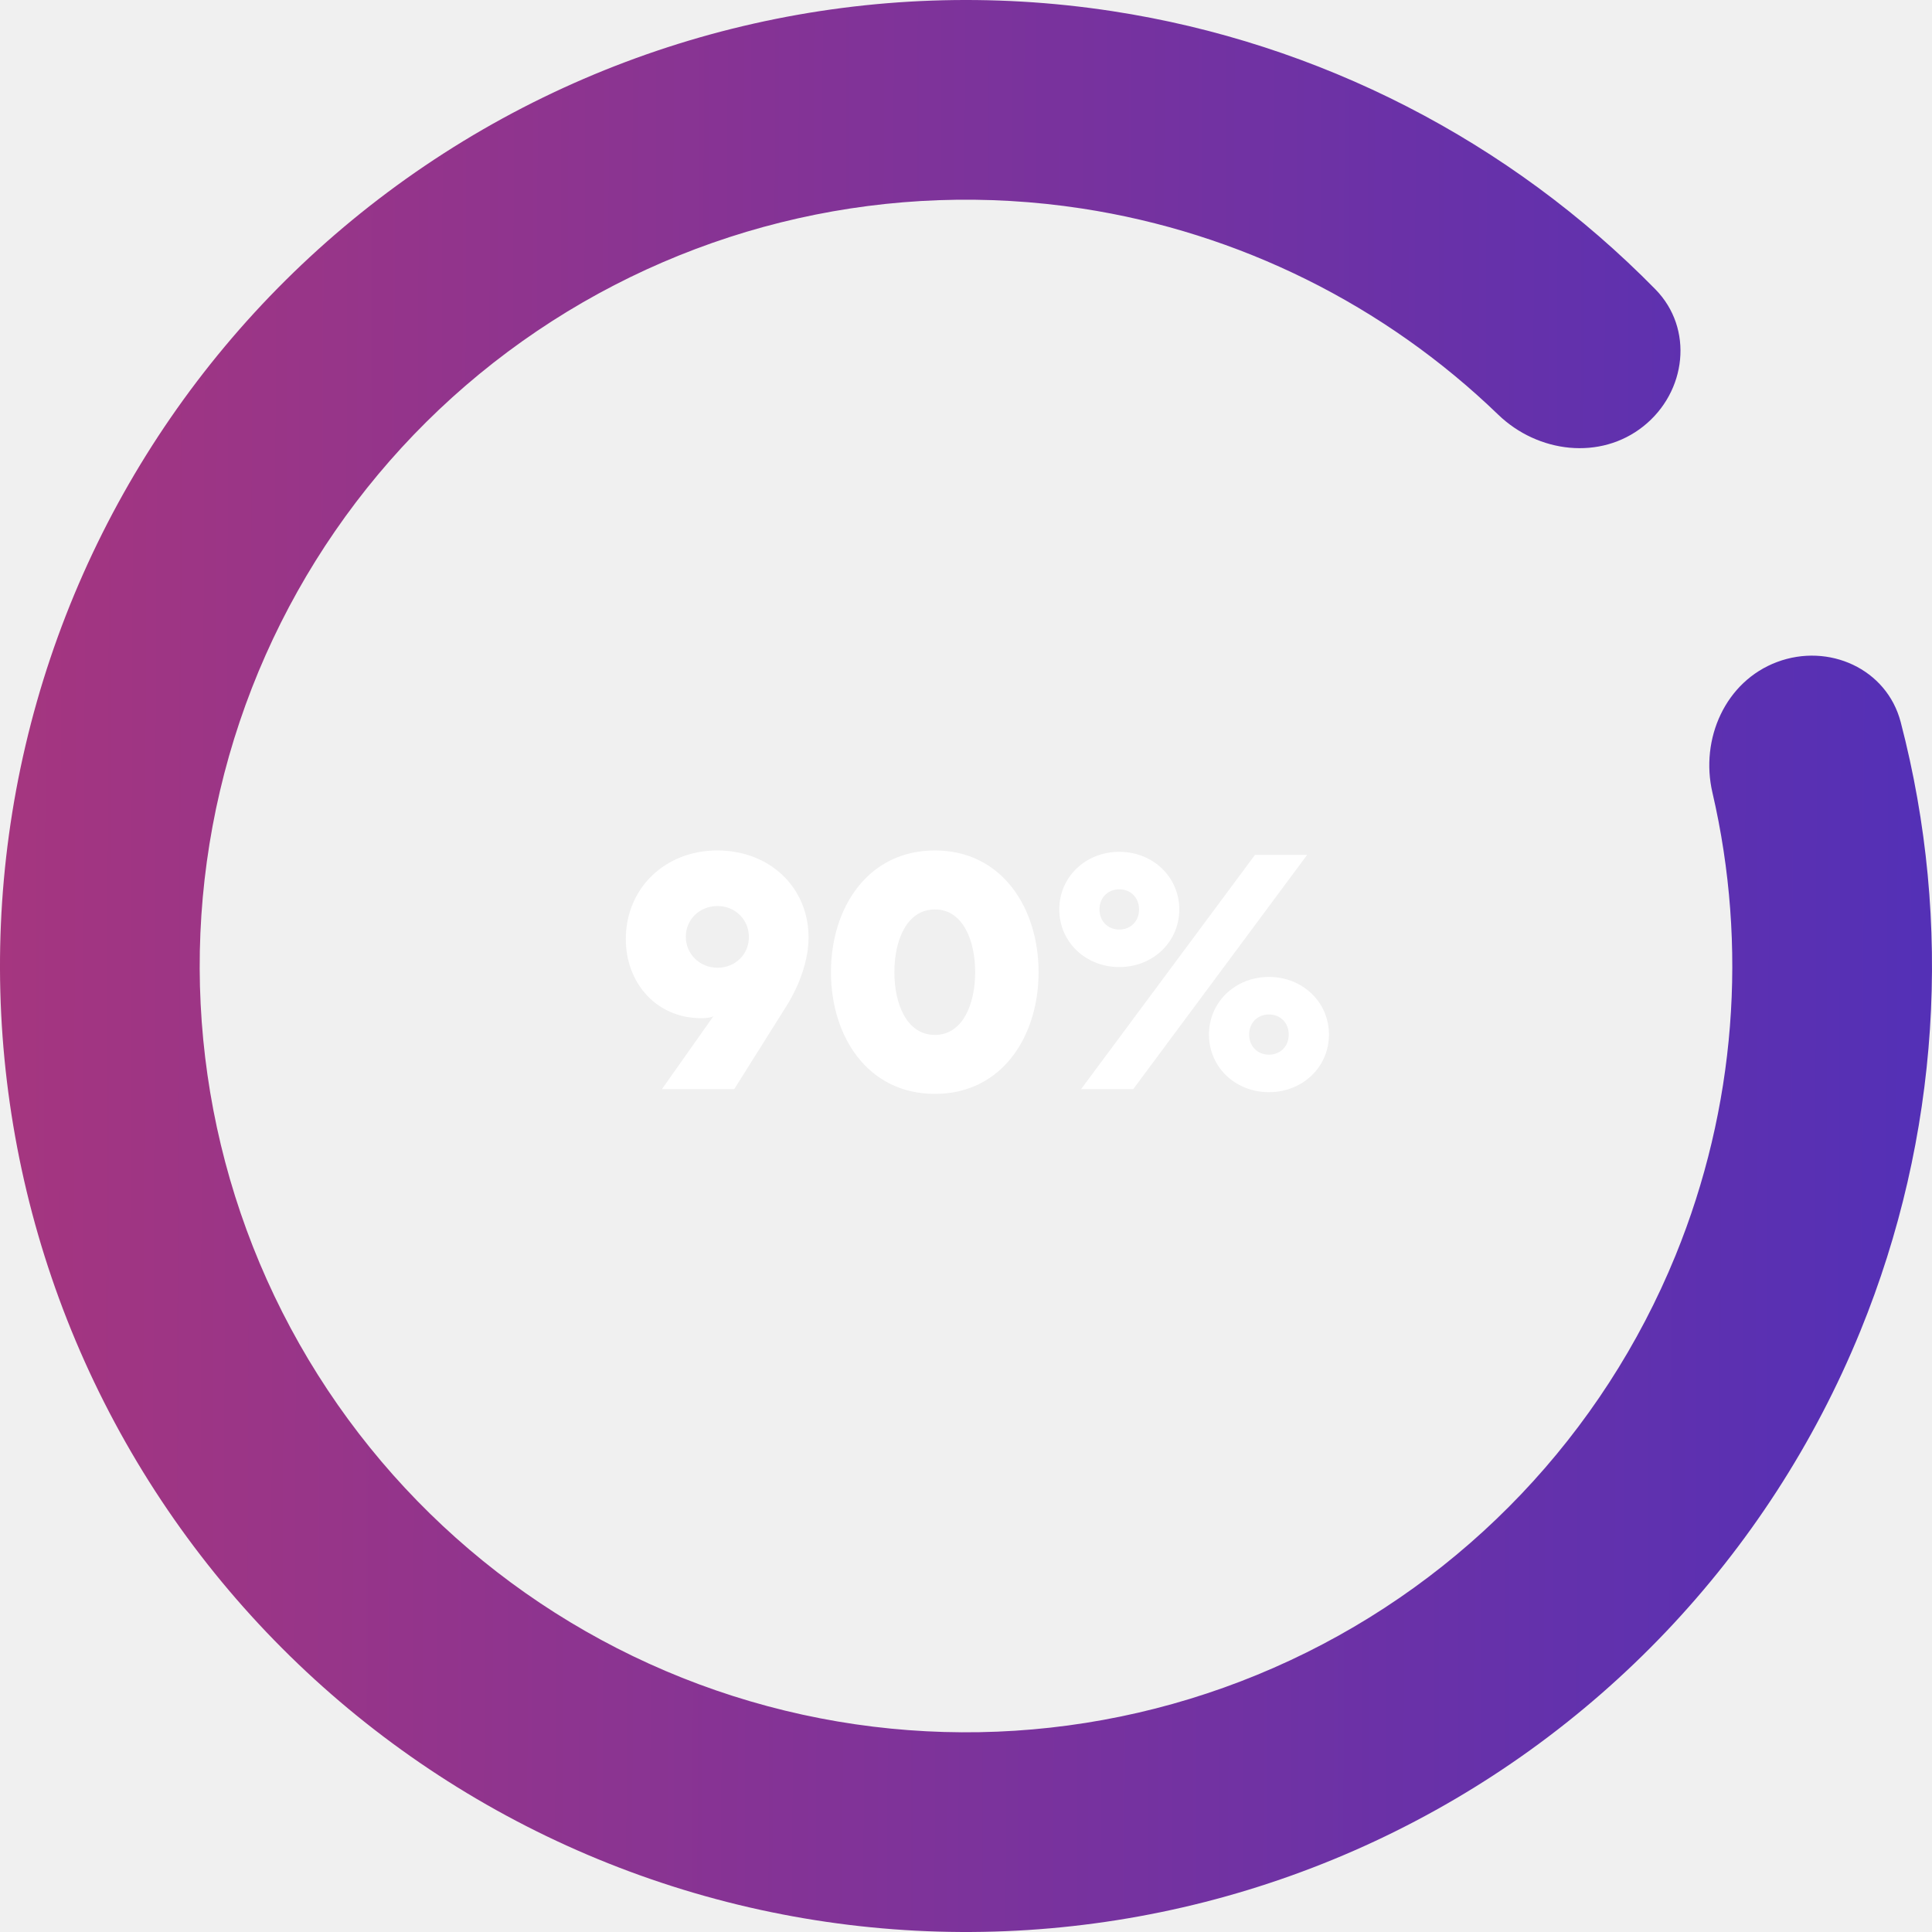
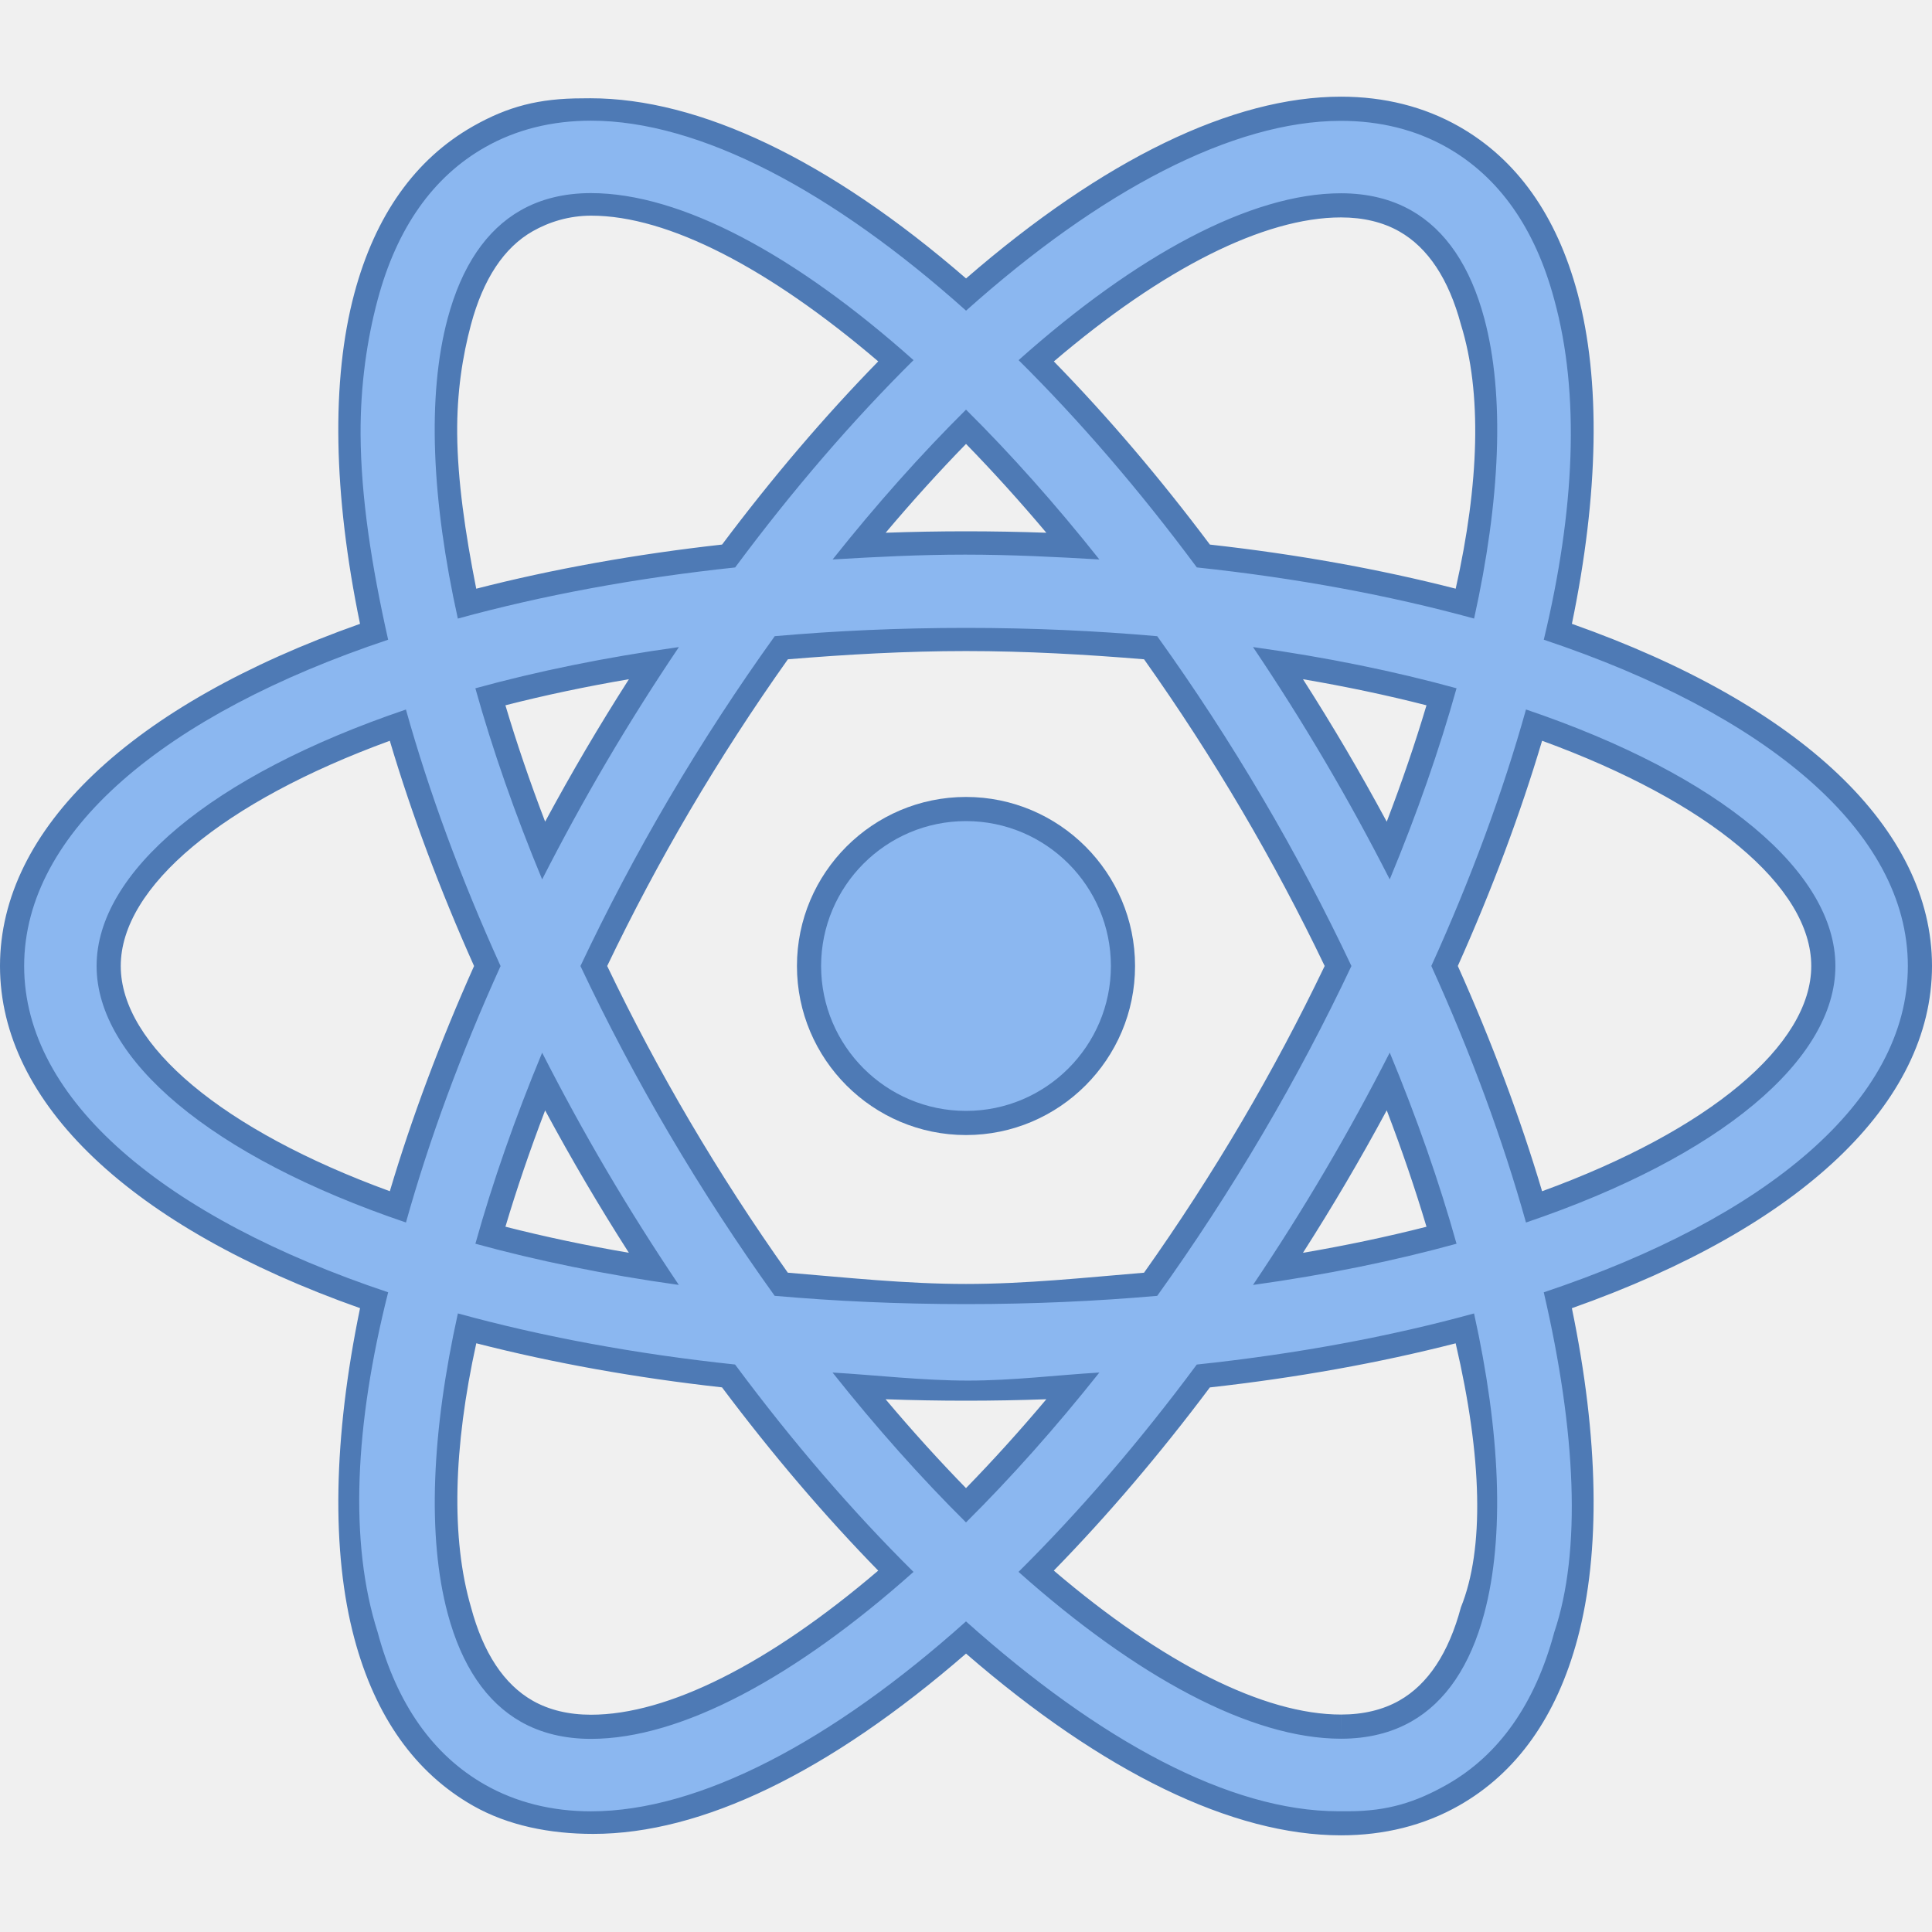
- <svg xmlns="http://www.w3.org/2000/svg" width="204" height="204" viewBox="0 0 204 204" fill="none">
-   <path d="M187.639 69.902C193.092 67.859 199.226 70.614 200.696 76.248C206.238 97.486 204.802 120.051 196.436 140.546C186.737 164.31 168.435 183.543 145.182 194.409C121.928 205.275 95.433 206.975 70.982 199.169C46.531 191.364 25.921 174.628 13.264 152.299C0.607 129.97 -3.166 103.69 2.696 78.702C8.559 53.713 23.627 31.854 44.894 17.484C66.161 3.114 92.064 -2.709 117.435 1.175C139.317 4.524 159.415 14.883 174.791 30.547C178.869 34.702 178.083 41.38 173.529 45.009C168.975 48.637 162.385 47.827 158.195 43.783C146.212 32.215 130.877 24.564 114.244 22.018C94.118 18.937 73.57 23.557 56.699 34.956C39.829 46.355 27.876 63.696 23.225 83.518C18.574 103.34 21.568 124.188 31.608 141.901C41.649 159.614 57.998 172.89 77.394 179.082C96.791 185.274 117.809 183.925 136.255 175.305C154.701 166.686 169.219 151.429 176.914 132.578C183.273 116.999 184.584 99.912 180.815 83.688C179.497 78.016 182.187 71.946 187.639 69.902Z" fill="url(#paint0_linear_16_349)" />
-   <path d="M66.08 99.16C66.08 103.804 69.32 107.512 74.036 107.512C74.648 107.512 75.08 107.44 75.332 107.296L69.896 115H77.528L83.072 106.18C84.476 103.912 85.376 101.32 85.376 98.98C85.376 93.724 81.308 89.8 75.728 89.8C70.256 89.8 66.08 93.76 66.08 99.16ZM72.416 98.908C72.416 97.072 73.892 95.668 75.764 95.668C77.636 95.668 79.076 97.108 79.076 98.944C79.076 100.78 77.636 102.184 75.764 102.184C73.892 102.184 72.416 100.744 72.416 98.908ZM109.665 102.652C109.665 95.848 105.777 89.8 98.721 89.8C91.629 89.8 87.741 95.848 87.741 102.652C87.741 109.456 91.629 115.504 98.721 115.504C105.777 115.504 109.665 109.456 109.665 102.652ZM102.969 102.652C102.969 106 101.673 109.276 98.721 109.276C95.733 109.276 94.437 106 94.437 102.652C94.437 99.304 95.733 96.028 98.721 96.028C101.673 96.028 102.969 99.304 102.969 102.652ZM124.521 96.028C124.521 92.608 121.749 89.944 118.185 89.944C114.621 89.944 111.849 92.608 111.849 96.028C111.849 99.448 114.621 102.112 118.185 102.112C121.749 102.112 124.521 99.448 124.521 96.028ZM120.273 96.028C120.273 97.288 119.373 98.152 118.185 98.152C116.997 98.152 116.097 97.288 116.097 96.028C116.097 94.768 116.997 93.904 118.185 93.904C119.373 93.904 120.273 94.768 120.273 96.028ZM138.021 90.268H132.513L114.153 115H119.661L138.021 90.268ZM127.653 109.24C127.653 112.66 130.425 115.324 133.989 115.324C137.553 115.324 140.325 112.66 140.325 109.24C140.325 105.82 137.553 103.156 133.989 103.156C130.425 103.156 127.653 105.82 127.653 109.24ZM131.901 109.24C131.901 107.98 132.801 107.116 133.989 107.116C135.177 107.116 136.077 107.98 136.077 109.24C136.077 110.5 135.177 111.364 133.989 111.364C132.801 111.364 131.901 110.5 131.901 109.24Z" fill="white" />
-   <defs>
-     <linearGradient id="paint0_linear_16_349" x1="-12.435" y1="91.215" x2="228.124" y2="92.098" gradientUnits="userSpaceOnUse">
-       <stop stop-color="#AA367C" />
-       <stop offset="1" stop-color="#4A2FBD" />
-     </linearGradient>
-   </defs>
+ <svg xmlns="http://www.w3.org/2000/svg" viewBox="0 0 80 80" width="500px" height="500px">
+   <path fill="#8bb7f0" d="M46.5,40c0,3.593-2.907,6.5-6.5,6.5s-6.5-2.907-6.5-6.5s2.907-6.5,6.5-6.5S46.5,36.407,46.5,40z" />
+   <path fill="#4e7ab5" d="M40,47c-3.859,0-7-3.14-7-7s3.141-7,7-7s7,3.14,7,7S43.859,47,40,47z M40,34c-3.309,0-6,2.691-6,6 s2.691,6,6,6s6-2.691,6-6S43.309,34,40,34z" />
+   <g>
+     <path fill="#8bb7f0" d="M24.474,75.503c-1.711,0-3.269-0.392-4.632-1.164c-2.28-1.293-3.856-3.521-4.686-6.62 c-0.965-3.607-0.85-8.398,0.332-13.878C5.956,50.562,0.5,45.531,0.5,40c0-5.532,5.455-10.562,14.987-13.84 c-1.182-5.481-1.298-10.272-0.333-13.879c0.83-3.1,2.406-5.328,4.685-6.62c1.362-0.772,2.921-1.164,4.632-1.164 c4.388,0,9.891,2.73,15.531,7.698c5.64-4.963,11.141-7.691,15.524-7.691c1.711,0,3.269,0.392,4.632,1.164 c2.277,1.291,3.854,3.515,4.684,6.611c0.966,3.606,0.85,8.398-0.333,13.88C74.043,29.437,79.5,34.468,79.5,40 s-5.457,10.563-14.991,13.842c1.182,5.481,1.298,10.272,0.332,13.878c-0.83,3.097-2.405,5.321-4.68,6.612 c-1.364,0.772-2.923,1.164-4.633,1.164c-4.386,0-9.889-2.728-15.527-7.689C34.361,72.774,28.859,75.503,24.474,75.503z M19.337,55.006c-0.991,4.717-1.102,8.747-0.316,11.679c0.542,2.026,1.481,3.431,2.794,4.175c0.753,0.427,1.648,0.644,2.659,0.644 c3.394,0,7.862-2.282,12.621-6.437c-2.385-2.402-4.713-5.121-6.928-8.091C26.336,56.56,22.696,55.898,19.337,55.006z M42.906,65.065c4.758,4.151,9.227,6.431,12.621,6.432c1.011,0,1.906-0.217,2.661-0.644c1.309-0.742,2.246-2.144,2.787-4.167 c0.786-2.934,0.676-6.963-0.315-11.679c-3.362,0.892-7.003,1.554-10.833,1.97C47.613,59.947,45.288,62.665,42.906,65.065z M35.566,57.393c1.452,1.776,2.938,3.433,4.434,4.94c1.492-1.506,2.979-3.163,4.43-4.94C42.939,57.464,41.454,57.5,40,57.5 C38.545,57.5,37.059,57.464,35.566,57.393z M32.349,53.179C34.844,53.392,37.417,53.5,40,53.5c2.585,0,5.155-0.108,7.646-0.32 c1.486-2.084,2.903-4.268,4.214-6.495c1.268-2.155,2.461-4.404,3.547-6.686c-1.083-2.276-2.275-4.524-3.546-6.684 c-1.308-2.222-2.725-4.406-4.215-6.495C45.157,26.608,42.587,26.5,40,26.5c-2.588,0-5.159,0.108-7.647,0.321 c-1.49,2.086-2.909,4.27-4.219,6.495c-1.27,2.159-2.462,4.407-3.546,6.686c1.082,2.274,2.274,4.522,3.545,6.684 C29.437,48.901,30.854,51.084,32.349,53.179z M57.491,44.779c-0.706,1.346-1.438,2.666-2.185,3.934 c-0.753,1.282-1.554,2.568-2.386,3.836c2.374-0.366,4.645-0.835,6.771-1.4C59.101,49.1,58.362,46.963,57.491,44.779z M20.304,51.148c2.127,0.564,4.397,1.034,6.768,1.4c-0.837-1.276-1.638-2.563-2.386-3.835c-0.745-1.267-1.478-2.585-2.183-3.931 C21.636,46.956,20.898,49.091,20.304,51.148z M59.816,40c1.528,3.391,2.773,6.743,3.708,9.977C70.926,47.373,75.5,43.574,75.5,40 s-4.574-7.373-11.976-9.977C62.591,33.257,61.345,36.609,59.816,40z M16.472,30.025C9.073,32.628,4.5,36.427,4.5,40 c0,3.574,4.573,7.373,11.974,9.976c0.934-3.235,2.179-6.587,3.705-9.974C18.652,36.614,17.407,33.262,16.472,30.025z M20.303,28.852c0.594,2.054,1.332,4.19,2.2,6.368c0.704-1.342,1.436-2.661,2.184-3.932c0.752-1.279,1.553-2.565,2.388-3.836 C24.701,27.817,22.431,28.287,20.303,28.852z M52.922,27.451c0.837,1.277,1.638,2.563,2.386,3.837 c0.746,1.267,1.479,2.586,2.185,3.932c0.869-2.177,1.607-4.313,2.201-6.369C57.564,28.286,55.294,27.816,52.922,27.451z M24.471,8.497c-1.011,0-1.905,0.216-2.657,0.644c-1.312,0.744-2.252,2.149-2.795,4.175c-0.785,2.935-0.675,6.964,0.317,11.679 c3.36-0.892,7.002-1.555,10.834-1.971c2.217-2.971,4.545-5.688,6.927-8.088C32.337,10.779,27.866,8.497,24.471,8.497z M49.828,23.023c3.83,0.416,7.471,1.078,10.833,1.97c0.992-4.716,1.103-8.746,0.316-11.68c-0.542-2.022-1.48-3.424-2.79-4.166 c-0.754-0.427-1.649-0.644-2.661-0.644c-3.393,0-7.86,2.281-12.619,6.433C45.287,17.335,47.613,20.053,49.828,23.023z M40,22.5 c1.454,0,2.939,0.036,4.431,0.107c-1.45-1.774-2.936-3.43-4.429-4.938c-1.497,1.51-2.982,3.166-4.432,4.938 C37.061,22.536,38.546,22.5,40,22.5z" />
+     <path fill="#4e7ab5" d="M24.471,4.997c4.494,0,9.996,2.91,15.532,7.867c5.535-4.953,11.034-7.86,15.524-7.86 c1.623,0,3.099,0.37,4.386,1.099c2.156,1.222,3.652,3.343,4.446,6.306c1.077,3.917,0.851,8.74-0.434,14.08 C73.147,29.57,79,34.431,79,40s-5.853,10.43-15.076,13.512c1.341,5.773,1.566,10.726,0.434,14.079 c-0.794,2.962-2.289,5.084-4.443,6.306C58.626,74.627,57.455,75,55.833,75c-0.001,0-0.416,0-0.417,0 c-4.492,0-9.882-2.91-15.416-7.861c-5.535,4.956-11.035,7.864-15.527,7.864c-1.623,0-3.099-0.37-4.386-1.099 c-2.158-1.225-3.655-3.349-4.448-6.314c-1.19-3.717-0.95-8.603,0.434-14.079C6.852,50.429,1,45.569,1,40 c0-5.568,5.852-10.429,15.072-13.511C15.385,23.43,14.946,20.59,14.931,18c-0.012-2.046,0.267-3.949,0.707-5.59 c0.794-2.966,2.29-5.09,4.448-6.314C21.372,5.366,22.848,4.997,24.471,4.997 M18.958,25.614c3.477-0.955,7.338-1.677,11.483-2.117 c2.382-3.21,4.875-6.096,7.386-8.584c-4.872-4.346-9.616-6.917-13.356-6.917c-1.099,0-2.075,0.238-2.904,0.709 c-1.433,0.813-2.452,2.32-3.031,4.481C17.678,16.388,17.873,20.716,18.958,25.614 M61.039,25.613 c1.085-4.898,1.28-9.227,0.422-12.429c-0.578-2.157-1.597-3.661-3.027-4.472c-0.83-0.471-1.809-0.709-2.907-0.709 c-3.737,0-8.478,2.568-13.349,6.91c2.51,2.488,5,5.374,7.38,8.583C53.701,23.936,57.562,24.658,61.039,25.613 M34.477,23.166 c1.802-0.107,3.609-0.2,5.488-0.2c1.879,0,3.755,0.094,5.557,0.2c-1.808-2.279-3.664-4.361-5.521-6.204 C38.144,18.805,36.287,20.887,34.477,23.166 M40,54c2.761,0,5.404-0.121,7.918-0.342c1.519-2.117,2.988-4.365,4.372-6.719 c1.353-2.299,2.577-4.626,3.67-6.939c-1.093-2.313-2.317-4.639-3.669-6.937c-1.385-2.355-2.853-4.602-4.373-6.719 C45.405,26.121,42.762,26,40,26s-5.406,0.121-7.92,0.343c-1.521,2.117-2.991,4.365-4.376,6.719 c-1.352,2.299-2.576,4.626-3.669,6.939c1.093,2.313,2.316,4.639,3.668,6.937c1.385,2.354,2.854,4.602,4.374,6.719 C34.592,53.879,37.237,54,40,54 M57.546,36.413c1.125-2.709,2.056-5.369,2.766-7.913c-2.553-0.702-5.373-1.282-8.428-1.707 c1.028,1.527,2.029,3.11,2.992,4.748C55.83,33.16,56.717,34.788,57.546,36.413 M22.449,36.414c0.828-1.625,1.716-3.253,2.668-4.873 c0.964-1.638,1.966-3.22,2.995-4.747c-3.055,0.424-5.875,1.005-8.428,1.707C20.394,31.045,21.325,33.704,22.449,36.414 M63.188,50.622C71.264,47.886,76,43.866,76,40s-4.736-7.886-12.812-10.622c-0.953,3.405-2.269,6.983-3.92,10.621 C60.919,43.638,62.235,47.216,63.188,50.622 M16.81,50.621c0.952-3.404,2.267-6.982,3.918-10.619 c-1.651-3.638-2.967-7.217-3.919-10.622C8.734,32.116,4,36.135,4,40C4,43.866,8.735,47.885,16.81,50.621 M51.884,53.207 c3.055-0.424,5.875-1.004,8.428-1.707c-0.711-2.544-1.642-5.204-2.766-7.914c-0.829,1.625-1.717,3.253-2.67,4.873 C53.913,50.097,52.912,51.68,51.884,53.207 M28.109,53.206c-1.028-1.527-2.029-3.109-2.993-4.746 c-0.952-1.619-1.839-3.246-2.667-4.87c-1.124,2.708-2.054,5.367-2.764,7.91C22.237,52.201,25.056,52.781,28.109,53.206 M24.474,72.003c3.739,0,8.481-2.57,13.352-6.914c-2.513-2.489-5.005-5.376-7.388-8.587c-4.143-0.439-8.002-1.161-11.478-2.116 c-1.084,4.898-1.279,9.226-0.422,12.428c0.578,2.16,1.598,3.667,3.03,4.48C22.396,71.765,23.375,72.003,24.474,72.003 M55.527,71.997L55.527,71.997c1.099,0,2.076-0.238,2.907-0.709c1.43-0.811,2.447-2.315,3.024-4.473 c0.858-3.203,0.663-7.531-0.421-12.428c-3.477,0.955-7.337,1.677-11.481,2.116c-2.38,3.21-4.871,6.096-7.381,8.585 C47.046,69.428,51.788,71.996,55.527,71.997 M40,63.04c1.857-1.844,3.713-3.927,5.522-6.206c-1.801,0.107-3.559,0.333-5.439,0.333 c-1.881,0-3.807-0.226-5.609-0.333C36.284,59.114,38.142,61.197,40,63.04 M24.116,4.072c-1.799,0-3.085,0.338-4.523,1.153 c-2.399,1.361-4.055,3.691-4.921,6.926c-0.96,3.587-0.877,8.302,0.236,13.681C5.419,29.189,0,34.325,0,40 c0,5.676,5.42,10.811,14.909,14.168c-1.113,5.379-1.196,10.094-0.235,13.681c0.865,3.233,2.52,5.563,4.921,6.926 c1.44,0.816,3.17,1.163,4.968,1.163c4.487,0,9.753-2.535,15.438-7.466c5.684,4.926,11.039,7.524,15.525,7.525 c1.799,0,3.441-0.413,4.881-1.229c2.397-1.359,4.051-3.686,4.916-6.917c0.961-3.588,0.878-8.303-0.235-13.681 C74.579,50.812,80,45.676,80,40s-5.42-10.812-14.911-14.169c1.114-5.38,1.196-10.095,0.235-13.682 c-0.866-3.231-2.521-5.558-4.919-6.917c-1.439-0.815-3.081-1.229-4.879-1.229c-4.485,0-9.839,2.599-15.524,7.527 c-5.686-4.932-11.066-7.461-15.554-7.461L24.116,4.072z M19.72,24.377c-0.462-2.324-0.772-4.502-0.789-6.412 c-0.015-1.72,0.221-3.217,0.57-4.521c0.507-1.892,1.368-3.194,2.559-3.87c0.676-0.384,1.5-0.644,2.423-0.644 c3.181,0,7.367,2.178,11.883,6.034c-2.221,2.273-4.392,4.819-6.466,7.585C26.315,22.949,22.897,23.562,19.72,24.377L19.72,24.377z M43.638,14.966c4.515-3.853,8.711-5.963,11.888-5.963c0.924,0,1.737,0.195,2.414,0.579c1.189,0.674,2.049,1.973,2.555,3.861 c0.874,2.818,0.761,6.564-0.218,10.933c-3.177-0.814-6.594-1.428-10.178-1.826C48.026,19.785,45.857,17.239,43.638,14.966 L43.638,14.966z M36.673,22.06c1.096-1.3,2.209-2.53,3.328-3.678c1.119,1.148,2.231,2.378,3.326,3.678 C42.208,22.02,41.095,22,40,22S37.793,22.02,36.673,22.06L36.673,22.06z M32.625,27.3c2.405-0.199,4.883-0.341,7.375-0.341 c2.491,0,4.969,0.142,7.373,0.341c1.432,2.019,2.796,4.126,4.056,6.269c1.222,2.078,2.373,4.239,3.423,6.43 c-1.051,2.192-2.202,4.354-3.424,6.432c-1.261,2.144-2.624,4.25-4.056,6.269c-2.403,0.199-4.881,0.466-7.372,0.466 c-2.493,0-4.972-0.268-7.378-0.467c-1.433-2.018-2.797-4.125-4.058-6.269c-1.222-2.077-2.372-4.238-3.422-6.43 c1.05-2.192,2.201-4.354,3.423-6.432C29.827,31.425,31.192,29.318,32.625,27.3L32.625,27.3z M57.422,34.024 c-0.549-1.018-1.112-2.018-1.683-2.99c-0.57-0.969-1.167-1.942-1.785-2.909c1.774,0.302,3.485,0.663,5.114,1.08 C58.601,30.771,58.05,32.383,57.422,34.024L57.422,34.024z M20.928,29.205c1.629-0.417,3.34-0.778,5.114-1.08 c-0.619,0.967-1.216,1.94-1.786,2.908c-0.571,0.972-1.134,1.972-1.683,2.99C21.945,32.384,21.395,30.772,20.928,29.205 L20.928,29.205z M60.365,39.999c1.415-3.162,2.587-6.292,3.49-9.326C70.758,33.192,75,36.721,75,40s-4.242,6.808-11.145,9.327 C62.951,46.292,61.78,43.161,60.365,39.999L60.365,39.999z M16.142,49.326C9.241,46.807,5,43.278,5,40s4.241-6.807,11.141-9.326 c0.903,3.035,2.074,6.165,3.489,9.327C18.216,43.162,17.045,46.292,16.142,49.326L16.142,49.326z M53.953,51.876 c0.618-0.968,1.216-1.941,1.785-2.909c0.572-0.972,1.135-1.973,1.684-2.991c0.628,1.641,1.178,3.254,1.646,4.821 C57.438,51.212,55.727,51.574,53.953,51.876L53.953,51.876z M20.929,50.795c0.467-1.566,1.017-3.177,1.644-4.816 c0.548,1.017,1.111,2.017,1.682,2.988c0.569,0.968,1.166,1.94,1.785,2.908C24.267,51.572,22.557,51.211,20.929,50.795 L20.929,50.795z M24.474,71.003c-0.924,0-1.736-0.195-2.413-0.579c-1.19-0.676-2.051-1.977-2.557-3.869 c-0.831-2.845-0.737-6.592,0.218-10.933c3.176,0.814,6.592,1.428,10.175,1.826c2.075,2.766,4.246,5.313,6.468,7.588 C31.85,68.893,27.653,71.004,24.474,71.003L24.474,71.003L24.474,71.003z M50.098,57.45c3.584-0.399,7.001-1.012,10.178-1.826 c1.105,4.74,1.192,8.518,0.217,10.932c-0.505,1.889-1.364,3.188-2.552,3.861c-0.678,0.384-1.49,0.579-2.413,0.579v1l-0.001-1 c-3.18,0-7.377-2.11-11.891-5.961C45.856,62.762,48.025,60.216,50.098,57.45L50.098,57.45z M40,61.62 c-1.12-1.148-2.234-2.379-3.33-3.68C37.79,57.98,38.904,58,40,58c1.095,0,2.208-0.02,3.327-0.06 C42.232,59.241,41.119,60.472,40,61.62L40,61.62z" />
+   </g>
</svg>
